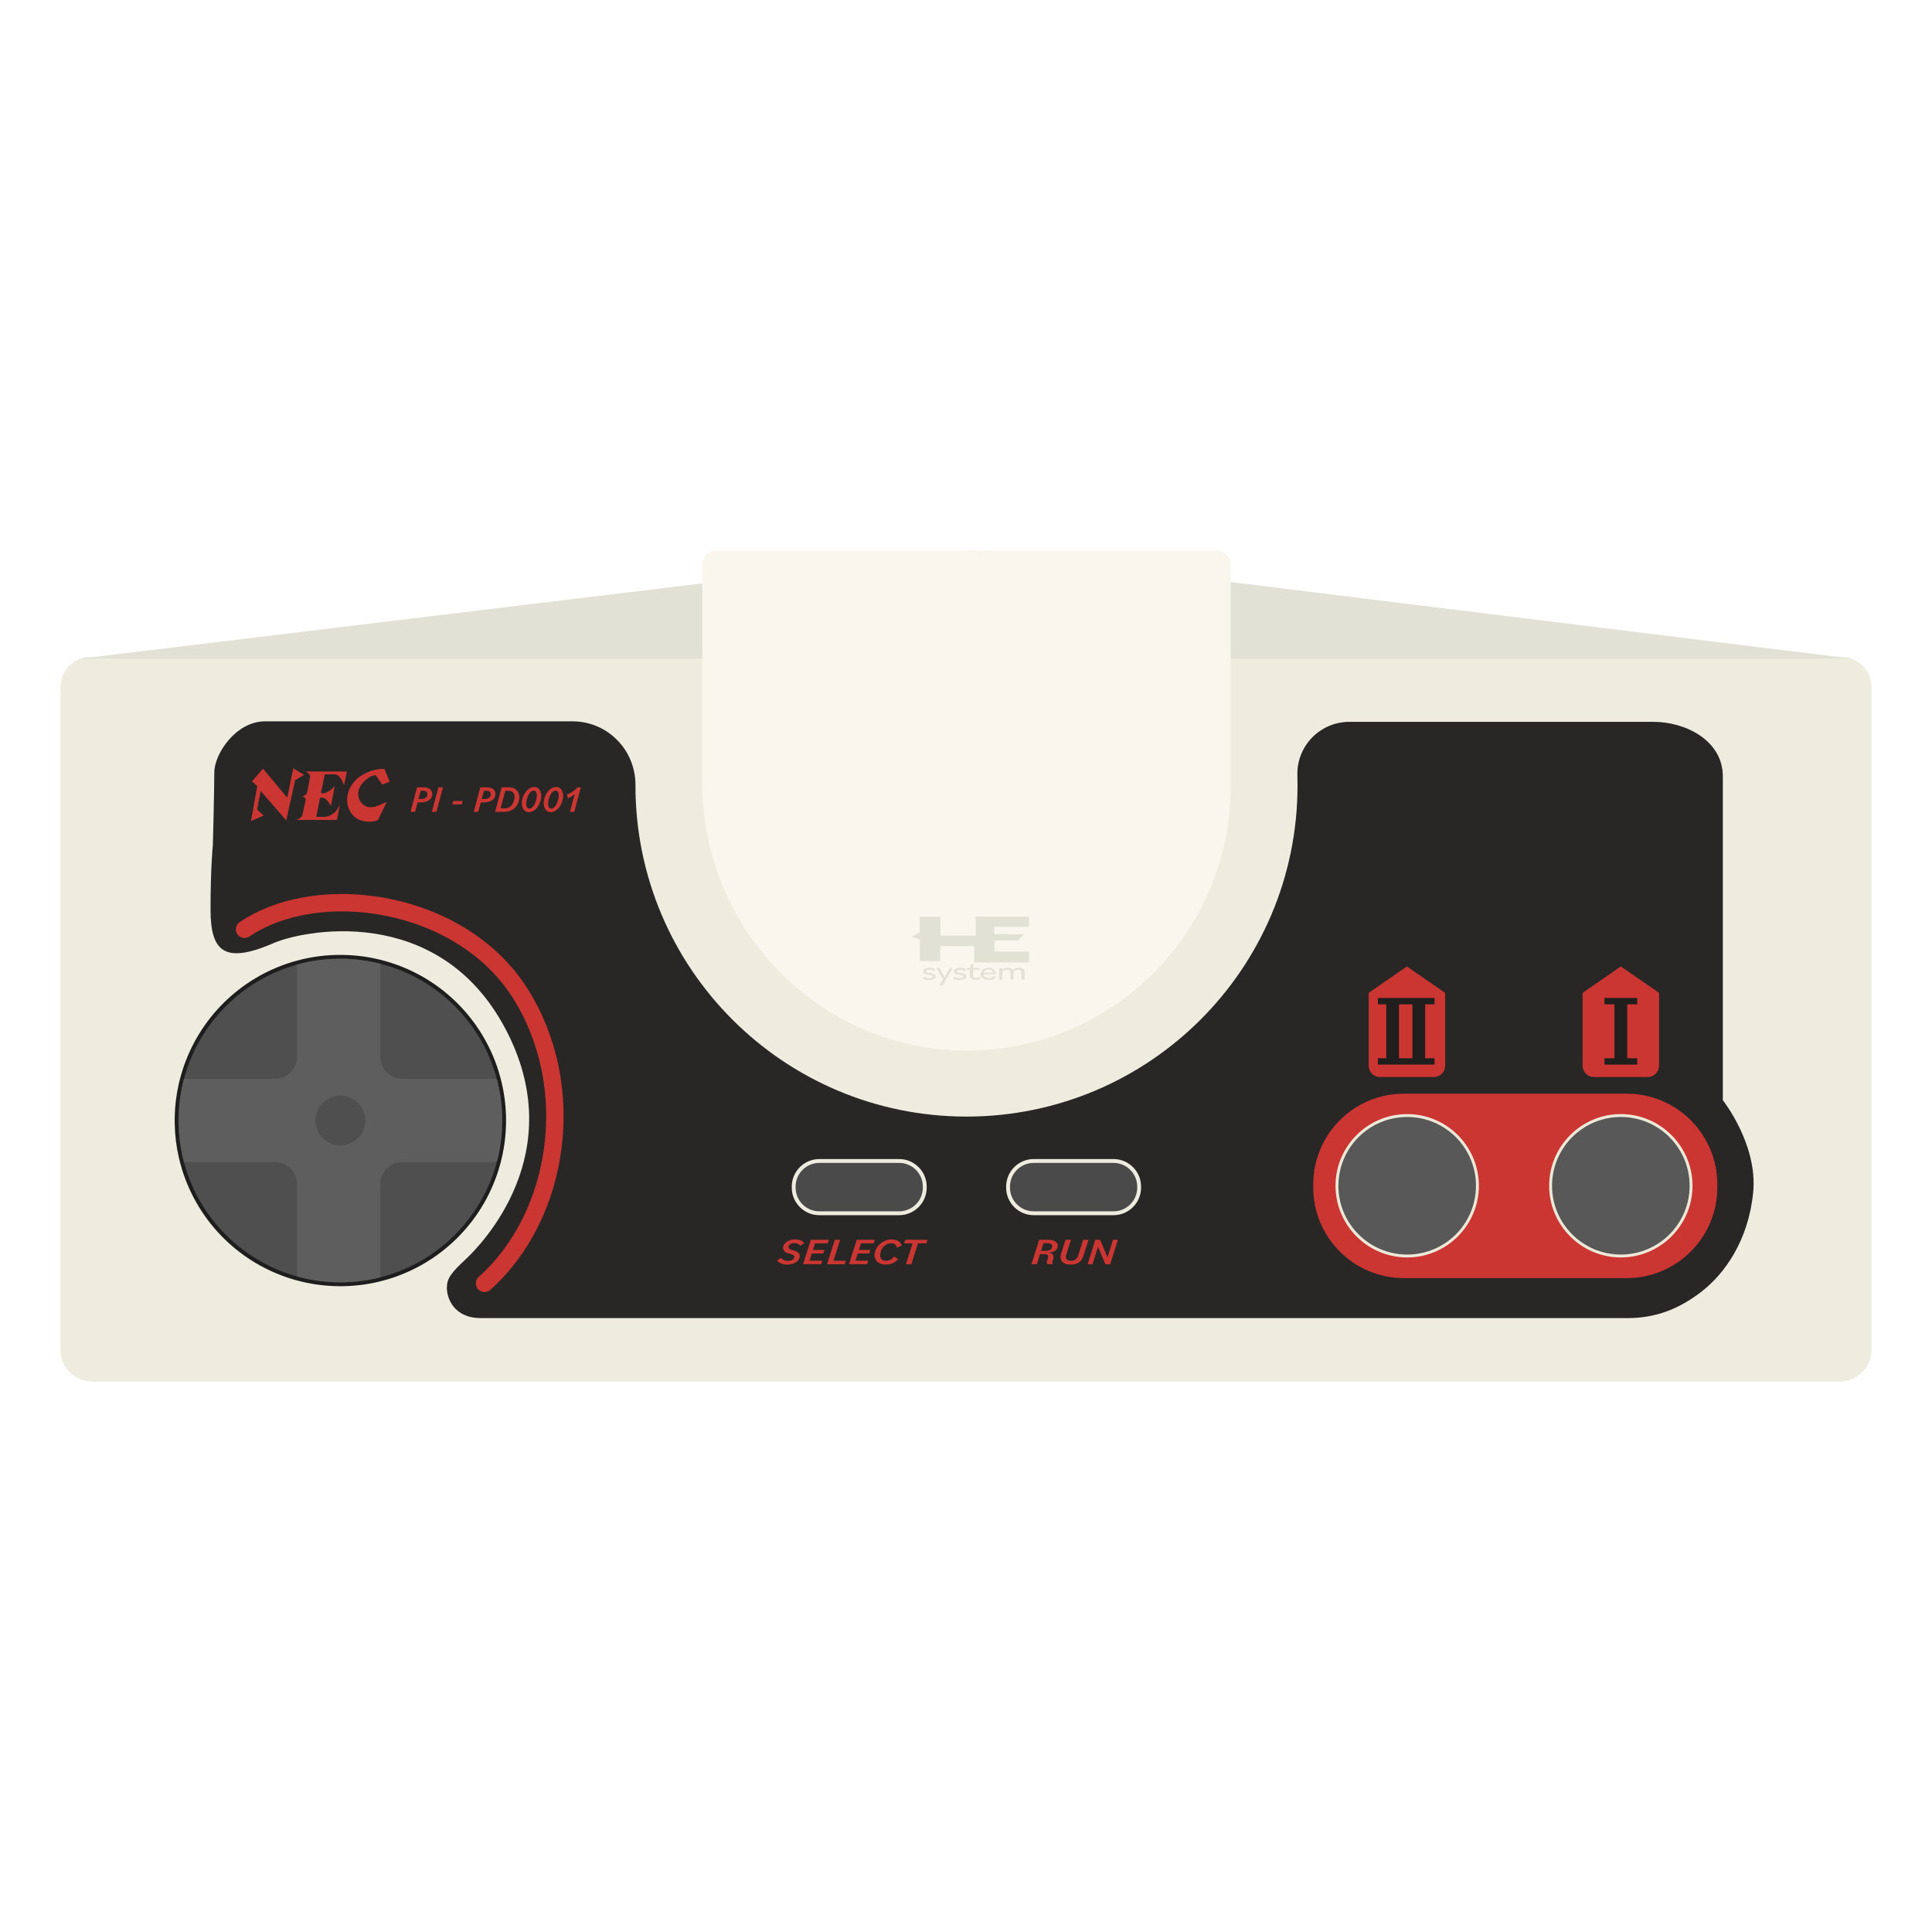
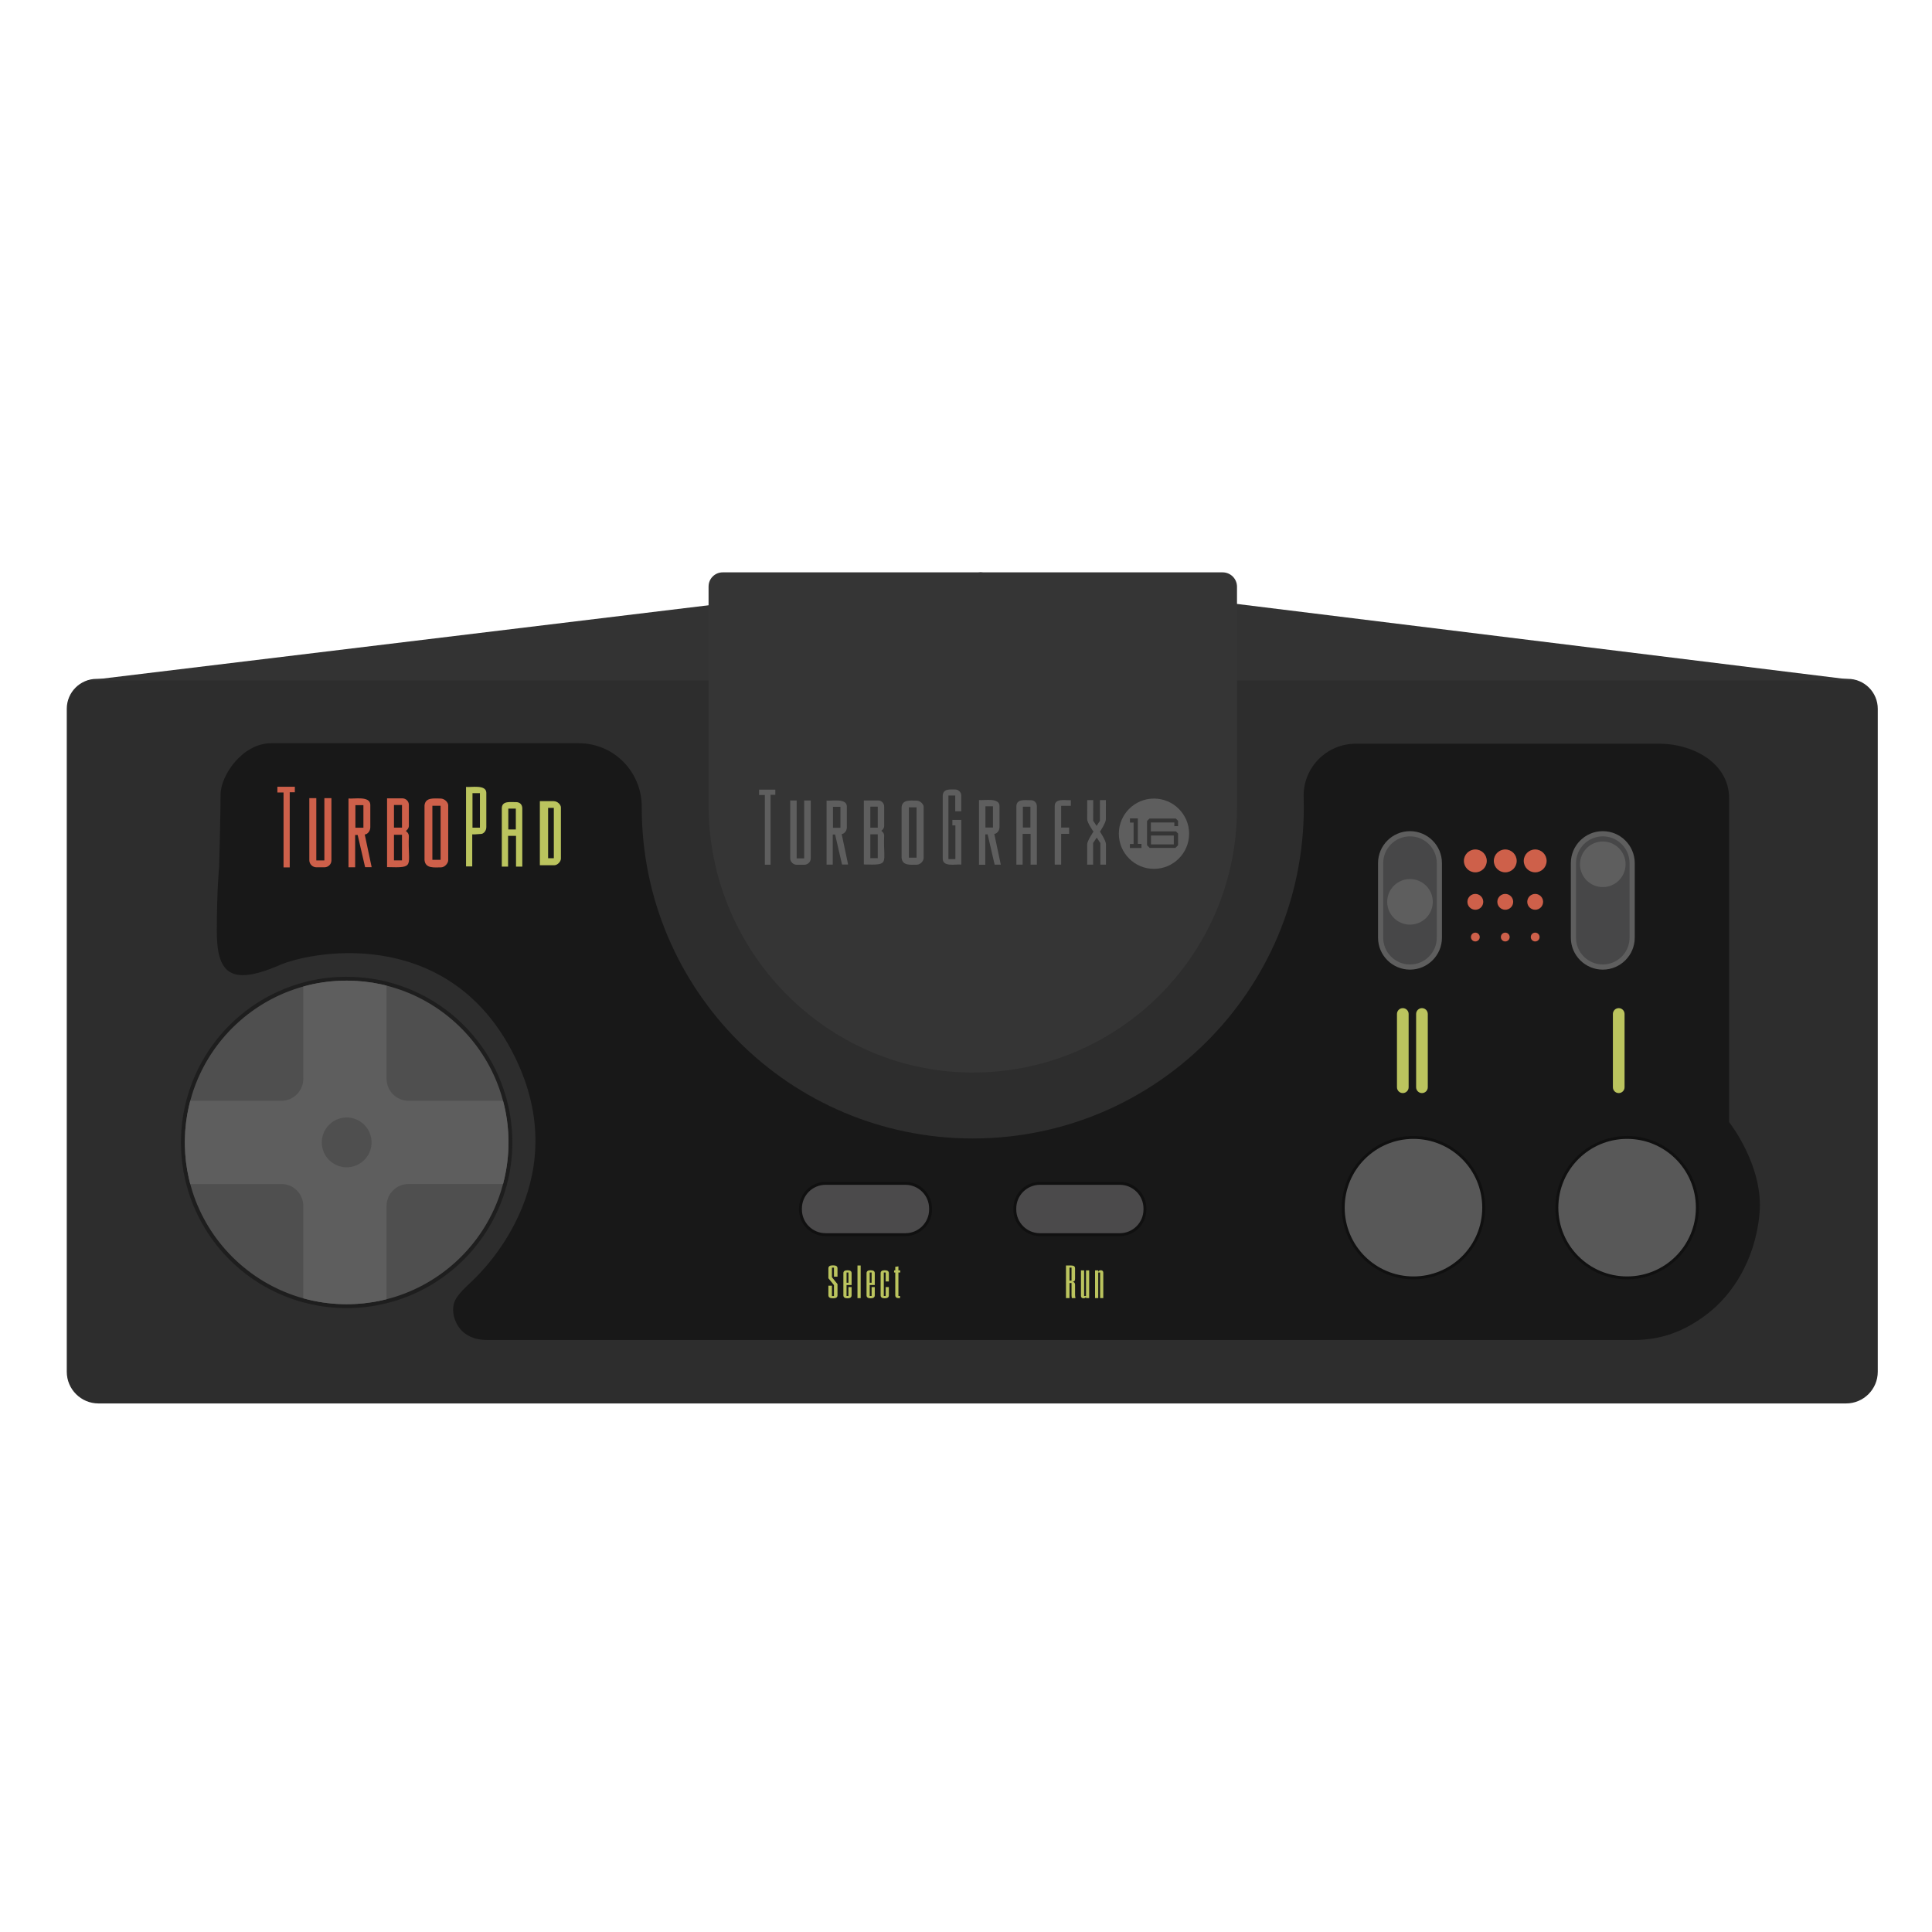
<svg xmlns="http://www.w3.org/2000/svg" id="Layer_1" data-name="Layer 1" viewBox="0 0 1000 1000">
  <defs>
    <style>
      .cls-1 {
-         fill: #f8f6ed;
+         fill: #181818;
      }

-       .cls-2, .cls-3 {
-         fill: none;
+       .cls-2 {
+         fill: #333;
+       }
+ 
+       .cls-3 {
+         fill: #474748;
      }

      .cls-4, .cls-5 {
-         fill: #cb3532;
-       }
- 
-       .cls-6 {
-         fill: #282726;
-       }
- 
-       .cls-7 {
        fill: #5e5e5e;
      }

-       .cls-3 {
-         stroke: #cb3532;
-         stroke-linecap: round;
-         stroke-miterlimit: 10;
-         stroke-width: 9px;
+       .cls-4, .cls-6, .cls-7 {
+         fill-rule: evenodd;
      }

      .cls-8 {
-         fill: #bbc45e;
+         fill: #101010;
      }

-       .cls-5 {
-         fill-rule: evenodd;
-       }
- 
-       .cls-9 {
-         fill: #e2e1d5;
+       .cls-9, .cls-7 {
+         fill: #bbc45e;
      }

      .cls-10 {
        fill: #1e1e1e;
      }

      .cls-11 {
+         fill: #353535;
+       }
+ 
+       .cls-12, .cls-6 {
+         fill: #ce604a;
+       }
+ 
+       .cls-13 {
        fill: #585858;
      }

-       .cls-12 {
+       .cls-14 {
        fill: #4f4f4f;
      }

-       .cls-13 {
+       .cls-15 {
        fill: #4b4a4b;
      }

-       .cls-14 {
-         fill: #201f1d;
-       }
- 
-       .cls-15 {
-         fill: #edecdf;
-       }
- 
      .cls-16 {
-         fill: #ece9d9;
+         fill: #2d2d2d;
      }
    </style>
  </defs>
-   <rect class="cls-2" x="335.97" y="155.27" width="31.44" height="0" />
+   <path class="cls-16" d="M50.06,351.38h906.38c8.55,0,15.49,6.94,15.49,15.49v343.14c0,9.05-7.35,16.41-16.41,16.41H50.97c-9.05,0-16.41-7.35-16.41-16.41v-343.14c0-8.55,6.94-15.49,15.49-15.49Z" />
+   <path class="cls-1" d="M910.7,628.41c-2.39,24.83-14.7,42.15-26.77,51.49-12.08,9.34-24.16,13.67-38.28,13.67H252.1c-14.09,0-17.56-10.56-17.56-15.57s2.22-7.86,9.68-14.81c7.47-6.95,55.14-54.85,20.36-119.87-34.79-65.01-105.42-50.64-120.91-43.32-24.38,10.23-31.45,3.7-31.45-17.95s1.2-33.34,1.2-33.34c0,0,.76-28.01.76-37.58s11.16-26.43,26.2-26.43h157.44c.31,0,.92,0,1.79,0,18.11,0,32.59,14.78,32.55,32.89,0,.11,0,.23,0,.34,0,94.63,76.72,171.34,171.35,171.34s171.34-76.71,171.34-171.34c0-1.76-.03-3.52-.08-5.26-.46-15.18,11.74-27.72,26.93-27.72.03,0,.06,0,.08,0h157.31c16.52,0,35.89,9.57,35.89,28.25v167.59s18.11,22.78,15.72,47.62Z" />
  <g>
-     <path class="cls-15" d="M46.81,340.05h906.38c8.55,0,15.49,6.94,15.49,15.49v343.14c0,9.05-7.35,16.41-16.41,16.41H47.72c-9.05,0-16.41-7.35-16.41-16.41v-343.14c0-8.55,6.94-15.49,15.49-15.49Z" />
-     <path class="cls-6" d="M907.45,617.08c-2.39,24.83-14.7,42.15-26.77,51.49-12.08,9.34-24.16,13.67-38.28,13.67H248.85c-14.09,0-17.56-10.56-17.56-15.57s2.22-7.86,9.68-14.81c7.47-6.95,55.14-54.85,20.36-119.87-34.79-65.01-105.42-50.64-120.91-43.32-24.38,10.23-31.45,3.7-31.45-17.95s1.2-33.34,1.2-33.34c0,0,.76-28.01.76-37.58s11.16-26.43,26.2-26.43h157.44c.31,0,.92,0,1.79,0,18.11,0,32.59,14.78,32.55,32.89,0,.11,0,.23,0,.34,0,94.63,76.72,171.34,171.35,171.34s171.34-76.71,171.34-171.34c0-1.76-.03-3.52-.08-5.26-.46-15.18,11.74-27.72,26.93-27.72.03,0,.06,0,.08,0h157.31c16.52,0,35.89,9.57,35.89,28.25v167.59s18.11,22.78,15.72,47.62Z" />
-     <rect class="cls-8" x="831.58" y="510.48" width="6.04" height="43.97" rx="3.02" ry="3.02" />
-     <rect class="cls-8" x="729.73" y="510.48" width="6.04" height="43.97" rx="3.02" ry="3.02" />
-     <rect class="cls-8" x="719.82" y="510.48" width="6.04" height="43.97" rx="3.02" ry="3.02" />
-     <g>
-       <rect class="cls-13" x="521.77" y="600.92" width="67.85" height="27.06" rx="13.28" ry="13.28" />
-       <path class="cls-15" d="M576.34,601.92c6.78,0,12.28,5.5,12.28,12.28v.5c0,6.78-5.5,12.28-12.28,12.28h-41.29c-6.78,0-12.28-5.5-12.28-12.28v-.5c0-6.78,5.5-12.28,12.28-12.28h41.29M576.34,599.92h-41.29c-7.87,0-14.28,6.41-14.28,14.28v.5c0,7.87,6.41,14.28,14.28,14.28h41.29c7.87,0,14.28-6.41,14.28-14.28v-.5c0-7.87-6.41-14.28-14.28-14.28h0Z" />
-     </g>
-     <rect class="cls-4" x="679.73" y="566.08" width="209.16" height="95.47" rx="46.96" ry="46.96" />
-     <polygon class="cls-9" points="41.82 340.88 504.34 284.91 958.19 340.88 41.82 340.88" />
-     <g>
-       <rect class="cls-13" x="410.81" y="600.92" width="67.85" height="27.06" rx="13.28" ry="13.28" />
-       <path class="cls-15" d="M465.38,601.92c6.78,0,12.28,5.5,12.28,12.28v.5c0,6.78-5.5,12.28-12.28,12.28h-41.29c-6.78,0-12.28-5.5-12.28-12.28v-.5c0-6.78,5.5-12.28,12.28-12.28h41.29M465.38,599.92h-41.29c-7.87,0-14.28,6.41-14.28,14.28v.5c0,7.87,6.41,14.28,14.28,14.28h41.29c7.87,0,14.28-6.41,14.28-14.28v-.5c0-7.87-6.41-14.28-14.28-14.28h0Z" />
-     </g>
-     <g>
-       <path class="cls-11" d="M728.36,650.1c-20.04,0-36.35-16.31-36.35-36.35s16.31-36.35,36.35-36.35,36.35,16.31,36.35,36.35-16.31,36.35-36.35,36.35Z" />
-       <path class="cls-16" d="M728.36,578.15c19.66,0,35.6,15.94,35.6,35.6s-15.94,35.6-35.6,35.6-35.6-15.94-35.6-35.6,15.94-35.6,35.6-35.6M728.36,576.65c-20.46,0-37.1,16.64-37.1,37.1s16.64,37.1,37.1,37.1,37.1-16.64,37.1-37.1-16.64-37.1-37.1-37.1h0Z" />
-     </g>
-     <g>
-       <path class="cls-11" d="M838.94,650.1c-20.04,0-36.35-16.31-36.35-36.35s16.31-36.35,36.35-36.35,36.35,16.31,36.35,36.35-16.31,36.35-36.35,36.35Z" />
-       <path class="cls-16" d="M838.94,578.15c19.66,0,35.6,15.94,35.6,35.6s-15.94,35.6-35.6,35.6-35.6-15.94-35.6-35.6,15.94-35.6,35.6-35.6M838.94,576.65c-20.46,0-37.1,16.64-37.1,37.1s16.64,37.1,37.1,37.1,37.1-16.64,37.1-37.1-16.64-37.1-37.1-37.1h0Z" />
-     </g>
-     <path class="cls-1" d="M363.5,292.21v113.17c0,78.12,64.67,141.65,142.72,138.3,72.76-3.12,130.8-63.1,130.8-136.63v-114.7c0-4.11-3.33-7.44-7.44-7.44h-258.77c-4.03,0-7.3,3.27-7.3,7.3Z" />
-     <g>
-       <path class="cls-12" d="M176.17,664.73c-6.59,0-13.18-.77-19.6-2.29-1.1-.26-2.12-.52-3.11-.8-.65-.17-1.32-.36-1.97-.57-26.78-8.13-47.78-28.93-56.18-55.63-.38-1.21-.74-2.44-1.06-3.68-.26-.98-.51-1.97-.73-2.98-1.28-5.61-1.98-11.39-2.08-17.15-.01-.54-.02-1.1-.02-1.66s0-1.1.02-1.66c.1-5.79.8-11.57,2.1-17.18.22-1,.46-1.98.73-2.97.35-1.31.69-2.5,1.05-3.63,8.4-26.7,29.4-47.5,56.18-55.64.65-.2,1.31-.4,1.99-.57,1-.29,2.03-.55,3.07-.8,6.37-1.51,12.96-2.27,19.61-2.27,6.12,0,12.19.65,18.06,1.92.96.21,1.92.44,2.86.68,1.6.4,3.23.87,4.98,1.44,26.18,8.38,46.73,29.03,54.97,55.25.39,1.26.74,2.48,1.05,3.63.26.98.51,1.97.74,2.97,1.4,6.14,2.12,12.47,2.12,18.83s-.71,12.69-2.12,18.82c-.22,1-.46,1.98-.72,2.96-.29,1.13-.64,2.33-1.08,3.69-8.24,26.21-28.78,46.86-54.97,55.26-1.67.54-3.35,1.01-4.99,1.42-.93.24-1.88.46-2.84.68-5.9,1.28-11.98,1.93-18.07,1.93Z" />
-       <path class="cls-10" d="M176.17,496.25c6.12,0,12.1.65,17.85,1.9.95.21,1.89.43,2.82.67,1.66.42,3.3.9,4.92,1.42,25.82,8.26,46.19,28.72,54.32,54.6.37,1.19.72,2.39,1.04,3.59.26.97.5,1.95.73,2.94,1.37,5.99,2.09,12.21,2.09,18.6s-.72,12.61-2.09,18.6c-.22.99-.46,1.96-.71,2.93-.32,1.23-.68,2.44-1.06,3.64-8.13,25.87-28.5,46.33-54.32,54.61-1.62.52-3.26.99-4.92,1.4-.93.24-1.87.46-2.82.67-5.75,1.25-11.72,1.91-17.85,1.91-6.67,0-13.15-.79-19.37-2.26-1.03-.24-2.05-.5-3.06-.79-.66-.17-1.31-.36-1.95-.56-26.38-8.01-47.26-28.71-55.52-54.98-.38-1.2-.73-2.41-1.05-3.63-.26-.97-.5-1.95-.72-2.94-1.25-5.47-1.96-11.14-2.06-16.95-.01-.54-.02-1.09-.02-1.64s.01-1.09.02-1.64c.1-5.82.81-11.5,2.07-16.98.22-.99.46-1.96.72-2.93.32-1.21.66-2.4,1.04-3.59,8.27-26.29,29.15-46.97,55.52-54.99.64-.2,1.29-.39,1.95-.56,1.01-.29,2.03-.55,3.06-.8,6.22-1.47,12.7-2.24,19.37-2.24M176.17,494.25c-6.72,0-13.39.77-19.83,2.29-1.24.3-2.23.56-3.13.82-.63.16-1.29.35-2.02.58-27.08,8.24-48.33,29.28-56.83,56.3-.36,1.14-.71,2.34-1.07,3.68-.28,1.03-.52,2.02-.74,3.01-1.3,5.67-2.02,11.52-2.12,17.38-.01.56-.02,1.12-.02,1.67s.01,1.12.02,1.68c.1,5.83.81,11.67,2.11,17.36.22,1,.47,2.02.74,3.01.32,1.24.69,2.49,1.08,3.72,8.49,27.02,29.75,48.06,56.85,56.29.71.22,1.38.41,2.01.58.98.28,2.01.55,3.13.81,6.49,1.53,13.16,2.31,19.82,2.31,6.16,0,12.31-.66,18.27-1.96,1.08-.24,2.02-.46,2.89-.69,1.63-.4,3.33-.89,5.03-1.43,26.49-8.5,47.28-29.4,55.62-55.91.44-1.38.79-2.6,1.09-3.74.3-1.16.53-2.11.73-3,1.42-6.2,2.14-12.61,2.14-19.03s-.72-12.84-2.14-19.05c-.26-1.12-.5-2.1-.75-3.01-.31-1.17-.67-2.4-1.06-3.67-8.34-26.54-29.13-47.44-55.62-55.91-1.77-.57-3.42-1.04-5.04-1.45-.86-.22-1.81-.45-2.88-.68-5.95-1.29-12.09-1.95-18.28-1.95h0Z" />
-     </g>
-     <path class="cls-7" d="M259.94,579.97c0,6.39-.72,12.61-2.09,18.6-.22.99-.46,1.96-.71,2.93h-48.92c-6.29,0-11.38,5.09-11.38,11.38v48.27c-.93.24-1.87.46-2.82.67-5.75,1.25-11.72,1.91-17.85,1.91-6.67,0-13.15-.79-19.37-2.26-1.03-.24-2.05-.5-3.06-.79v-47.79c0-6.29-5.09-11.38-11.38-11.38h-47.14c-.26-.97-.5-1.95-.72-2.94-1.25-5.47-1.96-11.14-2.06-16.95-.01-.54-.02-1.09-.02-1.64s.01-1.09.02-1.64c.1-5.82.81-11.5,2.07-16.98.22-.99.46-1.96.72-2.93h47.13c6.29,0,11.38-5.11,11.38-11.39v-47.75c1.01-.29,2.03-.55,3.06-.8,6.22-1.47,12.7-2.24,19.37-2.24,6.12,0,12.1.65,17.85,1.9.95.21,1.89.43,2.82.67v48.22c0,6.28,5.09,11.39,11.38,11.39h48.9c.26.97.5,1.95.73,2.94,1.37,5.99,2.09,12.21,2.09,18.6Z" />
-     <path class="cls-12" d="M189.07,579.97c0,1.35-.21,2.65-.59,3.87-1.25,3.98-4.39,7.13-8.35,8.4-1.24.4-2.56.62-3.94.62s-2.56-.19-3.75-.56c-4.06-1.23-7.27-4.41-8.54-8.46-.39-1.22-.59-2.52-.59-3.87s.21-2.65.59-3.87c1.27-4.04,4.49-7.23,8.54-8.46,1.19-.36,2.45-.56,3.75-.56,1.37,0,2.7.21,3.94.62,3.97,1.27,7.1,4.41,8.35,8.4.39,1.22.59,2.52.59,3.87h0Z" />
-     <g>
-       <path class="cls-4" d="M402.24,652.45l2.04-1.42c.68.94,2.04,1.61,3.69,1.61,1.86,0,3.15-.94,3.15-2.05,0-.73-.52-1.15-1.59-1.44l-1.47-.4c-1.88-.52-2.74-1.52-2.74-2.92,0-2.42,2.81-4.32,6.19-4.32,2.11,0,3.97.71,4.76,1.86l-1.99,1.46c-.61-.9-1.77-1.4-3.13-1.4-1.77,0-3.01.94-3.01,2.02,0,.75.52,1.21,1.59,1.5l1.47.4c1.86.5,2.74,1.48,2.74,2.86,0,2.48-2.95,4.36-6.3,4.36-2.38,0-4.55-.9-5.39-2.11Z" />
-       <path class="cls-4" d="M419.69,641.7h9.36l-.59,1.84h-6.57l-1.09,3.42h5.91l-.57,1.84h-5.94l-1.18,3.72h6.59l-.59,1.84h-9.36l4.01-12.67Z" />
-       <path class="cls-4" d="M432.08,641.7h2.79l-3.44,10.83h6.37l-.59,1.84h-9.13l4.01-12.67Z" />
-       <path class="cls-4" d="M443.46,641.7h9.36l-.59,1.84h-6.57l-1.09,3.42h5.91l-.57,1.84h-5.94l-1.18,3.72h6.59l-.59,1.84h-9.36l4.01-12.67Z" />
-       <path class="cls-4" d="M452.66,649.65c0-4.15,4.15-8.14,8.93-8.14,2.72,0,4.44,1.19,5.21,3.17l-2.47,1.11c-.59-1.54-1.47-2.28-3.1-2.28-3.26,0-5.64,3.21-5.64,6.18,0,1.86,1.09,2.88,3.1,2.88,1.56,0,3.13-.73,4.08-2.21l2.06,1.3c-1.34,1.88-3.85,2.9-6.3,2.9-3.9,0-5.87-2.21-5.87-4.91Z" />
-       <path class="cls-4" d="M472.35,643.54h-4.37l.59-1.84h11.53l-.59,1.84h-4.37l-3.42,10.83h-2.79l3.42-10.83Z" />
-     </g>
-     <g>
-       <path class="cls-4" d="M537.89,641.7h4.33c3.58,0,5.3,1.27,5.3,3.11,0,2.04-1.81,3.34-4.8,3.57l-.02.04c1.75.15,2.63.88,2.63,2.13,0,.27-.05.61-.16.98l-.27.84c-.11.36-.2.79-.2,1.09,0,.35.09.61.27.9h-2.9c-.14-.21-.23-.5-.23-.88,0-.35.07-.67.2-1.11l.29-.9c.14-.4.2-.73.2-1.02,0-.9-.61-1.3-2.06-1.3h-2.15l-1.65,5.22h-2.79l4.01-12.67ZM540.11,643.47l-1.27,3.99h1.79c2.58,0,3.96-.77,3.96-2.36,0-1.06-.79-1.63-2.65-1.63h-1.83Z" />
-       <path class="cls-4" d="M548.92,650.67c0-.42.07-1.02.25-1.55l2.36-7.41h2.79l-2.42,7.66c-.14.46-.2.83-.2,1.13,0,1.34.95,2.07,2.63,2.07s3.1-.75,3.74-2.76l2.56-8.1h2.79l-2.56,8.08c-1.04,3.3-3.08,4.78-6.75,4.78-3.06,0-5.17-1.33-5.17-3.9Z" />
-       <path class="cls-4" d="M566.94,641.7h2.49l3.81,9.06,2.86-9.06h2.54l-4.01,12.67h-2.49l-3.81-9.06-2.85,9.06h-2.54l4.01-12.67Z" />
-     </g>
-     <path class="cls-5" d="M148.69,412.91l-12.56-15.05-5.7,6.53,2.73,2.5-3.27,18.11,6.56-2.88-3.39-3.14,1.88-9.58,13.23,15.25,4.57-20.8,4.63-2.8-5.59-3.4-3.09,15.25h0ZM159.75,400.38c.4.45.89,1.02.78,1.63l-1.54,8.13c-.12.64-.68,1.1-1.13,1.42-.44.32-.99.4-1.53.49.47.18.94.37,1.25.71s.75.83.64,1.34l-1.77,7.92c-.16.73-.91,1.19-1.44,1.59-.53.4-1.13.6-1.74.8h21.14l1.48-7.93c-.81,1.65-1.63,3.29-3.01,4.35-1.38,1.05-3.29,1.98-5.3,1.98h-3.87l1.93-9.81c.7-.24,1.49-.22,2.21.13s1.36,1.02,1.93,1.75c.57.73,1.08,1.52,1.48,2.35l2.02-10.31c-.7.76-1.46,1.45-2.29,2.06-.83.62-1.72,1.17-2.55,1.44-.83.27-1.61.27-2.33.06l2-9.66,3.12-.03c1.41-.01,2.82-.18,3.96.75,1.14.93,2.01,2.89,2.88,4.85l1.54-7.07h-21.49c.61.31,1.21.61,1.61,1.06h0ZM185.07,402.86c-1.58,1.35-3,3.14-3.96,5.09s-1.43,4.07-1.45,6.01c-.02,1.94.4,3.71,1.2,5.33.79,1.62,1.95,3.09,3.37,4.09,1.42,1,3.12,1.52,4.68,1.76s2.97.2,4.1.04c1.12-.16,1.95-.43,2.7-.85l4.46-9.27c-1.15.54-2.33,1.04-3.55,1.54-1.22.5-2.48,1.01-3.82,1.18-1.34.16-2.76-.03-4.01-.77-1.26-.75-2.35-2.05-2.92-3.52-.57-1.46-.61-3.08-.21-4.55.4-1.46,1.24-2.77,2.26-3.91,1.02-1.14,2.22-2.12,3.34-2.77s2.15-.96,3.2-1.03l3.37,4.85,3.87-1.45-2.71-6.65c-.77-.03-1.54,0-2.45.1s-1.96.27-3.06.55c-1.09.28-2.22.67-3.66,1.32-1.43.65-3.17,1.56-4.75,2.91h0Z" />
-     <path class="cls-3" d="M126.58,481.01c38.51-25.97,111.8-15.34,142.51,32.88,30.6,48.04,21.08,115.16-18.31,150.4" />
-     <path class="cls-4" d="M728.22,500.22l-19.79,13.69v37.71c0,3.23,2.62,5.85,5.85,5.85h27.88c3.23,0,5.85-2.62,5.85-5.85v-37.71l-19.79-13.69Z" />
-     <path class="cls-4" d="M838.94,500.22l-19.79,13.69v37.71c0,3.23,2.62,5.85,5.85,5.85h27.88c3.23,0,5.85-2.62,5.85-5.85v-37.71l-19.79-13.69Z" />
-     <path class="cls-14" d="M742.5,519.83v-3.29h-29.3v3.29h4.33v27.91h-4.33v3.29h29.3v-3.29h-4.85v-27.91h4.85ZM731.06,547.75h-6.94v-27.91h6.94v27.91Z" />
-     <polygon class="cls-14" points="847.44 519.83 847.44 516.54 830.45 516.54 830.45 519.83 835.65 519.83 835.65 547.75 830.45 547.75 830.45 551.04 847.44 551.04 847.44 547.75 842.24 547.75 842.24 519.83 847.44 519.83" />
-     <g>
-       <path class="cls-4" d="M215.87,407.53h3.46c2.63,0,4.4,1.29,4.4,3.36,0,2.84-2.44,4.45-6.18,4.45h-1.4l-1.31,4.86h-2.36l3.4-12.67ZM217.75,409.3l-1.15,4.28h1.23c2.28,0,3.42-.94,3.42-2.51,0-1.13-.67-1.77-2.32-1.77h-1.17Z" />
-       <path class="cls-4" d="M226.93,407.53h2.36l-3.4,12.67h-2.36l3.4-12.67Z" />
-       <path class="cls-4" d="M234.61,414.61h4.86l-.46,1.75h-4.86l.46-1.75Z" />
-       <path class="cls-4" d="M248.59,407.53h3.46c2.63,0,4.4,1.29,4.4,3.36,0,2.84-2.44,4.45-6.18,4.45h-1.4l-1.31,4.86h-2.36l3.4-12.67ZM250.47,409.3l-1.15,4.28h1.23c2.28,0,3.42-.94,3.42-2.51,0-1.13-.67-1.77-2.32-1.77h-1.17Z" />
-       <path class="cls-4" d="M259.65,407.53h4.07c3.19,0,5.09,2.34,5.09,5.11,0,4.26-3.34,7.56-7.64,7.56h-4.91l3.4-12.67ZM261.53,409.33l-2.44,9.06h2.28c2.99,0,4.95-2.78,4.95-5.93,0-1.92-1.09-3.13-2.96-3.13h-1.84Z" />
-       <path class="cls-4" d="M270.09,415.78c0-3.99,2.9-8.45,6.43-8.45,2.3,0,3.63,2.02,3.63,4.61,0,3.99-2.9,8.45-6.43,8.45-2.3,0-3.63-2.02-3.63-4.61ZM277.86,411.73c0-1.55-.52-2.53-1.61-2.53-2.15,0-3.88,3.94-3.88,6.8,0,1.55.54,2.53,1.61,2.53,2.15,0,3.88-3.94,3.88-6.8Z" />
-       <path class="cls-4" d="M281.42,415.78c0-3.99,2.9-8.45,6.43-8.45,2.3,0,3.63,2.02,3.63,4.61,0,3.99-2.9,8.45-6.43,8.45-2.3,0-3.63-2.02-3.63-4.61ZM289.19,411.73c0-1.55-.52-2.53-1.61-2.53-2.15,0-3.88,3.94-3.88,6.8,0,1.55.54,2.53,1.61,2.53,2.15,0,3.88-3.94,3.88-6.8Z" />
-       <path class="cls-4" d="M297.49,411c-.92.9-2.28,1.73-3.63,2.17l-.35-1.92c1.88-.67,3.88-2.03,5.45-3.72h1.69l-3.4,12.67h-2.23l2.46-9.19Z" />
-     </g>
-     <polygon class="cls-9" points="472 484.88 475.97 482.55 475.97 474.48 486.78 474.48 486.78 484.33 504.98 484.33 504.98 474.48 532.61 474.48 532.61 479.68 514.69 479.68 514.69 483.51 530.15 483.51 526.87 486.8 514.69 486.8 514.69 492.54 532.61 492.54 532.61 498.15 504.29 498.15 504.29 489.67 486.64 489.67 486.64 497.47 476.11 497.47 476.11 486.32 472 484.88" />
-     <g>
-       <path class="cls-9" d="M477.47,506.3l.9-.73c.46.39,1.15.76,2.48.76,1.19,0,1.96-.3,1.96-.87,0-.41-.38-.7-1.5-.84l-1.36-.17c-1.46-.18-2.13-.86-2.13-1.6,0-1.12,1.54-1.93,3.38-1.93,1.31,0,2.42.39,2.96,1l-.9.73c-.44-.49-1.25-.81-2.25-.81s-1.67.31-1.67.9c0,.48.42.73,1.52.87l1.21.15c1.54.2,2.27.82,2.27,1.57,0,1.15-1.61,1.91-3.65,1.91-1.42,0-2.69-.37-3.21-.94Z" />
-       <path class="cls-9" d="M488.11,507l-3.4-5.94h1.61l2.61,4.76,2.67-4.76h1.44l-5.12,8.99h-1.57l1.77-3.05Z" />
-       <path class="cls-9" d="M493.33,506.3l.9-.73c.46.39,1.15.76,2.48.76,1.19,0,1.96-.3,1.96-.87,0-.41-.38-.7-1.5-.84l-1.36-.17c-1.46-.18-2.13-.86-2.13-1.6,0-1.12,1.54-1.93,3.38-1.93,1.31,0,2.42.39,2.96,1l-.9.73c-.44-.49-1.25-.81-2.25-.81s-1.67.31-1.67.9c0,.48.42.73,1.52.87l1.21.15c1.54.2,2.27.82,2.27,1.57,0,1.15-1.61,1.91-3.65,1.91-1.42,0-2.69-.37-3.21-.94Z" />
-       <path class="cls-9" d="M502.07,504.81v-2.85h-1.61v-.79h.21c1.38,0,1.69-.49,1.69-1.27v-.76h.23c.58,0,.83-.01,1.06-.08v2h3.24v.9h-3.24v3.01c0,.94.63,1.32,1.4,1.32.67,0,1.15-.24,1.48-.59l1.08.53c-.46.65-1.42,1.01-2.55,1.01-1.82,0-2.98-.96-2.98-2.43Z" />
-       <path class="cls-9" d="M507.54,504.11c0-1.71,1.88-3.19,4.11-3.19s3.94,1.39,3.94,3.37h-6.47c.04,1.11,1.09,2.01,2.86,2.01,1.19,0,1.94-.41,2.34-1.08l1.17.46c-.61.94-1.82,1.56-3.51,1.56-2.59,0-4.43-1.43-4.43-3.13ZM509.13,503.52h4.91c-.15-.93-1.08-1.73-2.46-1.73s-2.3.8-2.46,1.73Z" />
-       <path class="cls-9" d="M517.22,501.06h.52c.58,0,.83-.01,1.06-.08v1.31c.46-.84,1.5-1.36,2.98-1.36,1.4,0,2.32.53,2.65,1.45.46-.9,1.55-1.45,3.11-1.45,1.77,0,2.78.84,2.78,2.21v3.98h-1.57v-3.81c0-.97-.54-1.36-1.67-1.36-1.54,0-2.51.7-2.51,1.95v3.22h-1.57v-3.81c0-.97-.54-1.36-1.67-1.36-1.54,0-2.51.7-2.51,1.95v3.22h-1.57v-6.04Z" />
-     </g>
+     <circle class="cls-12" cx="763.63" cy="445.6" r="5.92" />
+     <circle class="cls-12" cx="763.63" cy="466.79" r="4.1" />
+     <circle class="cls-12" cx="763.63" cy="485.01" r="2.28" />
+     <circle class="cls-12" cx="779.12" cy="485.01" r="2.28" />
+     <circle class="cls-12" cx="794.61" cy="485.01" r="2.28" />
+     <circle class="cls-12" cx="779.12" cy="466.79" r="4.1" />
+     <circle class="cls-12" cx="794.61" cy="466.79" r="4.1" />
+     <circle class="cls-12" cx="779.12" cy="445.6" r="5.92" />
+     <circle class="cls-12" cx="794.61" cy="445.6" r="5.92" />
+   </g>
+   <rect class="cls-9" x="834.83" y="521.81" width="6.04" height="43.97" rx="3.02" ry="3.02" />
+   <rect class="cls-9" x="732.98" y="521.81" width="6.04" height="43.97" rx="3.02" ry="3.02" />
+   <rect class="cls-9" x="723.07" y="521.81" width="6.04" height="43.97" rx="3.02" ry="3.02" />
+   <g>
+     <rect class="cls-15" x="525.27" y="612.5" width="67.35" height="26.56" rx="13.03" ry="13.03" />
+     <path class="cls-8" d="M579.59,613.25c6.78,0,12.28,5.5,12.28,12.28v.5c0,6.78-5.5,12.28-12.28,12.28h-41.29c-6.78,0-12.28-5.5-12.28-12.28v-.5c0-6.78,5.5-12.28,12.28-12.28h41.29M579.59,611.75h-41.29c-7.6,0-13.78,6.18-13.78,13.78v.5c0,7.6,6.18,13.78,13.78,13.78h41.29c7.6,0,13.78-6.18,13.78-13.78v-.5c0-7.6-6.18-13.78-13.78-13.78h0Z" />
+   </g>
+   <polygon class="cls-2" points="45.07 352.21 507.59 296.24 961.43 352.21 45.07 352.21" />
+   <g>
+     <rect class="cls-15" x="414.31" y="612.5" width="67.35" height="26.56" rx="13.03" ry="13.03" />
+     <path class="cls-8" d="M468.63,613.25c6.78,0,12.28,5.5,12.28,12.28v.5c0,6.78-5.5,12.28-12.28,12.28h-41.29c-6.78,0-12.28-5.5-12.28-12.28v-.5c0-6.78,5.5-12.28,12.28-12.28h41.29M468.63,611.75h-41.29c-7.6,0-13.78,6.18-13.78,13.78v.5c0,7.6,6.18,13.78,13.78,13.78h41.29c7.6,0,13.78-6.18,13.78-13.78v-.5c0-7.6-6.18-13.78-13.78-13.78h0Z" />
+   </g>
+   <g>
+     <path class="cls-13" d="M731.61,661.44c-20.04,0-36.35-16.31-36.35-36.35s16.31-36.35,36.35-36.35,36.35,16.31,36.35,36.35-16.31,36.35-36.35,36.35Z" />
+     <path class="cls-8" d="M731.61,589.48c19.66,0,35.6,15.94,35.6,35.6s-15.94,35.6-35.6,35.6-35.6-15.94-35.6-35.6,15.94-35.6,35.6-35.6M731.61,587.98c-20.46,0-37.1,16.64-37.1,37.1s16.64,37.1,37.1,37.1,37.1-16.64,37.1-37.1-16.64-37.1-37.1-37.1h0Z" />
+   </g>
+   <g>
+     <path class="cls-13" d="M842.19,661.44c-20.04,0-36.35-16.31-36.35-36.35s16.31-36.35,36.35-36.35,36.35,16.31,36.35,36.35-16.31,36.35-36.35,36.35Z" />
+     <path class="cls-8" d="M842.19,589.48c19.66,0,35.6,15.94,35.6,35.6s-15.94,35.6-35.6,35.6-35.6-15.94-35.6-35.6,15.94-35.6,35.6-35.6M842.19,587.98c-20.46,0-37.1,16.64-37.1,37.1s16.64,37.1,37.1,37.1,37.1-16.64,37.1-37.1-16.64-37.1-37.1-37.1h0Z" />
+   </g>
+   <path class="cls-11" d="M366.75,303.55v113.17c0,78.12,64.67,141.65,142.72,138.3,72.76-3.12,130.8-63.1,130.8-136.63v-114.7c0-4.11-3.33-7.44-7.44-7.44h-258.77c-4.03,0-7.3,3.27-7.3,7.3Z" />
+   <g>
+     <path class="cls-3" d="M729.81,500.54c-8.38,0-15.2-6.82-15.2-15.2v-38.59c0-8.38,6.82-15.2,15.2-15.2s15.2,6.82,15.2,15.2v38.59c0,8.38-6.82,15.2-15.2,15.2Z" />
+     <path class="cls-5" d="M729.81,432.9c7.65,0,13.86,6.2,13.86,13.86v38.59c0,7.65-6.2,13.86-13.86,13.86h0c-7.65,0-13.86-6.2-13.86-13.86v-38.59c0-7.65,6.2-13.86,13.86-13.86h0M729.81,430.21c-9.12,0-16.54,7.42-16.54,16.54v38.59c0,9.12,7.42,16.54,16.54,16.54s16.54-7.42,16.54-16.54v-38.59c0-9.12-7.42-16.54-16.54-16.54h0Z" />
+   </g>
+   <circle class="cls-5" cx="729.81" cy="466.79" r="11.8" />
+   <g>
+     <path class="cls-3" d="M829.6,500.54c-8.38,0-15.2-6.82-15.2-15.2v-38.59c0-8.38,6.82-15.2,15.2-15.2s15.2,6.82,15.2,15.2v38.59c0,8.38-6.82,15.2-15.2,15.2Z" />
+     <path class="cls-5" d="M829.6,432.9c7.65,0,13.86,6.2,13.86,13.86v38.59c0,7.65-6.2,13.86-13.86,13.86h0c-7.65,0-13.86-6.2-13.86-13.86v-38.59c0-7.65,6.2-13.86,13.86-13.86h0M829.6,430.21c-9.12,0-16.54,7.42-16.54,16.54v38.59c0,9.12,7.42,16.54,16.54,16.54s16.54-7.42,16.54-16.54v-38.59c0-9.12-7.42-16.54-16.54-16.54h0Z" />
+   </g>
+   <circle class="cls-5" cx="829.6" cy="447.36" r="11.8" />
+   <g>
+     <path class="cls-14" d="M179.42,676.06c-6.58,0-13.18-.77-19.6-2.29-1.12-.26-2.14-.52-3.11-.8-.65-.17-1.32-.36-1.97-.57-26.78-8.13-47.78-28.93-56.18-55.63-.38-1.21-.74-2.45-1.06-3.68-.26-.98-.51-1.97-.73-2.98-1.28-5.61-1.98-11.39-2.08-17.15-.01-.58-.02-1.12-.02-1.66s0-1.05.02-1.58c.1-5.86.81-11.65,2.1-17.26.22-1,.46-1.98.73-2.97.35-1.31.69-2.5,1.05-3.63,8.4-26.7,29.4-47.5,56.18-55.64.65-.2,1.32-.4,1.99-.57,1-.29,2.03-.55,3.07-.8,6.37-1.51,12.96-2.27,19.61-2.27,6.12,0,12.19.65,18.06,1.92.96.21,1.92.44,2.86.68,1.6.4,3.23.88,4.98,1.44,26.18,8.38,46.73,29.03,54.97,55.25.39,1.25.74,2.47,1.05,3.63.26.98.51,1.97.74,2.97,1.4,6.14,2.12,12.47,2.12,18.83s-.71,12.69-2.12,18.82c-.22,1-.46,1.98-.72,2.96-.29,1.12-.64,2.33-1.07,3.69-8.24,26.21-28.78,46.86-54.97,55.26-1.69.54-3.36,1.02-4.99,1.42-.93.24-1.88.46-2.84.68-5.9,1.28-11.98,1.93-18.07,1.93Z" />
+     <path class="cls-10" d="M179.42,507.58c6.12,0,12.1.65,17.85,1.9.95.21,1.89.43,2.82.67,1.66.42,3.3.9,4.92,1.42,25.82,8.26,46.19,28.72,54.32,54.6.37,1.19.72,2.39,1.04,3.59.26.97.5,1.95.73,2.94,1.37,5.99,2.09,12.21,2.09,18.6s-.72,12.61-2.09,18.6c-.22.99-.46,1.96-.71,2.93-.32,1.23-.68,2.44-1.06,3.64-8.13,25.87-28.5,46.33-54.32,54.61-1.62.52-3.26.99-4.92,1.4-.93.24-1.87.46-2.82.67-5.75,1.25-11.72,1.91-17.85,1.91-6.67,0-13.15-.79-19.37-2.26-1.03-.24-2.05-.5-3.06-.79-.66-.17-1.31-.36-1.95-.56-26.38-8.01-47.26-28.71-55.52-54.98-.38-1.2-.73-2.41-1.05-3.63-.26-.97-.5-1.95-.72-2.94-1.25-5.47-1.96-11.14-2.06-16.95-.01-.54-.02-1.09-.02-1.64s.01-1.09.02-1.64c.1-5.82.81-11.5,2.07-16.98.22-.99.46-1.96.72-2.93.32-1.21.66-2.4,1.04-3.59,8.27-26.29,29.15-46.97,55.52-54.99.64-.2,1.29-.39,1.95-.56,1.01-.29,2.03-.55,3.06-.8,6.22-1.47,12.7-2.24,19.37-2.24M179.42,505.58c-6.72,0-13.39.77-19.83,2.29-1.24.3-2.23.56-3.13.82-.63.16-1.29.35-2.02.58-27.08,8.24-48.33,29.28-56.83,56.3-.36,1.14-.71,2.34-1.07,3.68-.28,1.03-.52,2.02-.74,3.01-1.3,5.67-2.02,11.52-2.12,17.38-.01.56-.02,1.12-.02,1.67s.01,1.12.02,1.68c.1,5.83.81,11.67,2.11,17.36.22,1,.47,2.02.74,3.01.32,1.24.69,2.49,1.08,3.72,8.49,27.02,29.75,48.06,56.85,56.29.71.22,1.38.41,2.01.58.98.28,2.01.55,3.13.81,6.49,1.53,13.16,2.31,19.82,2.31,6.16,0,12.31-.66,18.27-1.96,1.08-.24,2.02-.46,2.89-.69,1.63-.4,3.33-.89,5.03-1.43,26.49-8.5,47.28-29.4,55.62-55.91.44-1.38.79-2.6,1.09-3.74.3-1.16.53-2.11.73-3,1.42-6.2,2.14-12.61,2.14-19.03s-.72-12.84-2.14-19.05c-.26-1.12-.5-2.1-.75-3.01-.31-1.17-.67-2.4-1.06-3.67-8.34-26.54-29.13-47.44-55.62-55.91-1.77-.57-3.42-1.04-5.04-1.45-.86-.22-1.81-.45-2.88-.68-5.95-1.29-12.09-1.95-18.28-1.95h0Z" />
+   </g>
+   <path class="cls-5" d="M263.19,591.3c0,6.39-.72,12.61-2.09,18.6-.22.99-.46,1.96-.71,2.93h-48.92c-6.29,0-11.38,5.09-11.38,11.38v48.27c-.93.24-1.87.46-2.82.67-5.75,1.25-11.72,1.91-17.85,1.91-6.67,0-13.15-.79-19.37-2.26-1.03-.24-2.05-.5-3.06-.79v-47.79c0-6.29-5.09-11.38-11.38-11.38h-47.14c-.26-.97-.5-1.95-.72-2.94-1.25-5.47-1.96-11.14-2.06-16.95-.01-.54-.02-1.09-.02-1.64s.01-1.09.02-1.64c.1-5.82.81-11.5,2.07-16.98.22-.99.46-1.96.72-2.93h47.13c6.29,0,11.38-5.11,11.38-11.39v-47.75c1.01-.29,2.03-.55,3.06-.8,6.22-1.47,12.7-2.24,19.37-2.24,6.12,0,12.1.65,17.85,1.9.95.21,1.89.43,2.82.67v48.22c0,6.28,5.09,11.39,11.38,11.39h48.9c.26.97.5,1.95.73,2.94,1.37,5.99,2.09,12.21,2.09,18.6Z" />
+   <path class="cls-14" d="M192.32,591.3c0,1.35-.21,2.65-.59,3.87-1.25,3.98-4.39,7.13-8.35,8.4-1.24.4-2.56.62-3.94.62s-2.56-.19-3.75-.56c-4.06-1.23-7.27-4.41-8.54-8.46-.39-1.22-.59-2.52-.59-3.87s.21-2.65.59-3.87c1.27-4.04,4.49-7.23,8.54-8.46,1.19-.36,2.45-.56,3.75-.56,1.37,0,2.7.21,3.94.62,3.97,1.27,7.1,4.41,8.35,8.4.39,1.22.59,2.52.59,3.87h0Z" />
+   <path class="cls-7" d="M267.08,415.18c-2.77.08-7.17-.85-7.35,3.06v30.31h3.25v-15.92h4.11v15.92h3.25v-30.13c0-2-1.29-3.25-3.25-3.25ZM266.99,429.32h-3.89v-10.78h3.89v10.78Z" />
+   <path class="cls-7" d="M249.04,431.63c1.15,0,2.68-1.48,2.68-3.47v-17.84c-.1-4.37-7.8-2.72-10.5-3.01v41.14h3.21v-16.57h1.21l3.4-.24ZM248.41,428.39h-3.85v-17.87h3.85v17.87Z" />
+   <g>
+     <path class="cls-5" d="M597.29,413.34c-10.04,0-18.18,8.15-18.18,18.19s8.14,18.19,18.18,18.19,18.19-8.15,18.19-18.19-8.14-18.19-18.19-18.19ZM590.82,438.94h-5.99v-2.1h1.93v-11.07h-1.9v-2.17h4.07v13.21h1.89v2.13ZM609.76,427.62h-1.93v-1.92h-12.16v4.61h12.98l1.11,1.1v6.09l-1.38,1.37h-13.29l-1.38-1.37v-12.56l1.28-1.27h13.6l1.17,1.17v2.78Z" />
+     <path class="cls-4" d="M607.55,437.05v-4.58h-11.8v4.58h11.8Z" />
+     <path class="cls-4" d="M569.35,430.47s3.04-4.62,3.04-6.37l.02-9.96h-3.08l-.02,10.77-1.72,2.56-1.76-2.64.02-10.69h-3.11l-.02,9.89c0,1.84,3.26,6.41,3.26,6.41,0,0-3.26,4.8-3.26,6.55v10.55h3.08v-11.21l1.87-2.78,1.87,2.82v11.17h2.9v-10.59c0-1.87-3.08-6.48-3.08-6.48Z" />
+     <path class="cls-4" d="M554.26,417.1v-2.94c-2.58.22-8.2-1.17-8.33,2.88v30.49s3.31,0,3.31,0v-15.92h4.14s0-3.25,0-3.25h-4.14v-11.27h5.03Z" />
+     <path class="cls-4" d="M533.42,414.18c-2.77.08-7.17-.85-7.35,3.06v30.31h3.25v-15.92h4.11v15.92h3.25v-30.13c0-2-1.29-3.25-3.25-3.25ZM533.33,428.32h-3.89v-10.78h3.89v10.78Z" />
+     <path class="cls-4" d="M514.64,431.62c1.17,0,2.71-1.5,2.71-3.51v-10.96c-.1-4.42-7.88-2.75-10.62-3.05v33.5h3.25v-15.74h1.22l3.62,15.68h3.19l-3.37-15.92ZM513.95,428.31h-3.89v-10.99h3.89v10.99Z" />
+     <path class="cls-4" d="M492.95,424.4v2.83h1.56v17.43h-3.61v-32.9h3.53v8.16h3.11v-8.28c0-1.45-1.43-3-3-3-2.61,0-6.28-.58-6.58,3.03v32.95c.18,4.33,7.02,2.53,9.6,2.88v-23.12h-4.61Z" />
+     <path class="cls-4" d="M416.24,414.31v29.98h-3.88v-29.98h-3.36v29.94c0,1.8,1.58,3.35,3.36,3.35h3.96c1.68,0,3.32-1.37,3.32-3.31v-29.98h-3.4Z" />
+     <polygon class="cls-4" points="392.9 408.72 392.9 411.49 395.88 411.49 395.88 447.57 398.85 447.57 398.85 411.39 401.31 411.39 401.31 408.72 392.9 408.72" />
+     <path class="cls-4" d="M435.65,431.7c1.15,0,2.68-1.48,2.68-3.47v-10.84c-.1-4.37-7.8-2.72-10.5-3.01v33.14h3.21v-15.57h1.21l3.58,15.51h3.15l-3.33-15.75ZM435.01,428.46h-3.85v-10.87h3.85v10.87Z" />
+     <path class="cls-4" d="M457.64,432.45c-.02-1.49-1.46-2.43-1.46-2.43,0,0,1.46-1.02,1.46-2.43v-10.13c0-1.91-1.56-3.15-3.16-3.15h-7.35v33.13c13.99.42,9.88-.29,10.51-14.99ZM454.33,444.19h-3.86v-12.35h3.86v12.35ZM454.33,428.41h-3.86v-10.89h3.86v10.89Z" />
+     <path class="cls-4" d="M474.28,414.39c-3.04,0-7.21-.65-7.61,3.33v26.31c.39,4.3,4.99,3.5,7.95,3.53,1.73,0,3.46-1.92,3.46-3.45v-26.49c0-1.29-1.63-3.23-3.79-3.23ZM474.41,443.92h-3.96v-26.05h3.96v26.05Z" />
+   </g>
+   <path class="cls-7" d="M286.53,414.68c-3.04,0-7.1,0-7.1,0v33.17s4.48-.03,7.44,0c1.73,0,3.46-1.92,3.46-3.45v-26.49c0-1.29-1.63-3.23-3.79-3.23ZM286.66,444.21h-2.96v-26.05h2.96v26.05Z" />
+   <path class="cls-6" d="M167.89,413.13v32.22h-4.17v-32.22h-3.61v32.18c0,1.93,1.7,3.6,3.61,3.6h4.26c1.8,0,3.56-1.48,3.56-3.56v-32.22h-3.65Z" />
+   <polygon class="cls-6" points="143.57 407.22 143.57 410.19 146.76 410.19 146.76 448.97 149.96 448.97 149.96 410.08 152.61 410.08 152.61 407.22 143.57 407.22" />
+   <path class="cls-6" d="M188.79,431.92c1.24,0,2.88-1.59,2.88-3.73v-11.65c-.1-4.7-8.38-2.93-11.29-3.24v35.61h3.45v-16.73h1.3l3.85,16.67h3.39l-3.58-16.93ZM188.1,428.43h-4.14v-11.69h4.14v11.69Z" />
+   <path class="cls-6" d="M211.63,432.72c-.02-1.6-1.57-2.61-1.57-2.61,0,0,1.57-1.09,1.57-2.61v-10.89c0-2.05-1.68-3.39-3.39-3.39h-7.9v35.6c15.03.45,10.61-.31,11.29-16.11ZM208.07,445.34h-4.15v-13.27h4.15v13.27ZM208.07,428.38h-4.15v-11.7h4.15v11.7Z" />
+   <path class="cls-6" d="M227.91,413.31c-3.26,0-7.75-.7-8.18,3.57v28.28c.41,4.62,5.36,3.76,8.54,3.79,1.86,0,3.72-2.06,3.72-3.71v-28.46c0-1.39-1.75-3.47-4.08-3.47ZM228.05,445.05h-4.26v-27.99h4.26v27.99Z" />
+   <g>
+     <path class="cls-9" d="M428.78,670.42v-4.96h1.83v5.36h1.05v-5.64l-2.88-3.56v-5.11c0-1.08.74-1.57,2.38-1.57s2.33.5,2.33,1.57v4.28h-1.83v-4.67h-1.05v4.96l2.88,3.57v5.78c0,1.08-.71,1.57-2.33,1.57s-2.38-.5-2.38-1.57Z" />
+     <path class="cls-9" d="M436.53,670.48v-11.5c0-1.01.71-1.5,2.13-1.5s2.13.5,2.13,1.5v6.13h-2.62v5.7h.98v-4.62h1.64v4.28c0,1.01-.72,1.52-2.13,1.52s-2.13-.51-2.13-1.52ZM439.16,663.96v-5.31h-.98v5.31h.98Z" />
+     <path class="cls-9" d="M443.83,655.02h1.65v16.89h-1.65v-16.89Z" />
+     <path class="cls-9" d="M448.52,670.48v-11.5c0-1.01.71-1.5,2.13-1.5s2.13.5,2.13,1.5v6.13h-2.62v5.7h.98v-4.62h1.64v4.28c0,1.01-.72,1.52-2.13,1.52s-2.13-.51-2.13-1.52ZM451.14,663.96v-5.31h-.98v5.31h.98Z" />
+     <path class="cls-9" d="M455.81,670.48v-11.5c0-1.01.71-1.5,2.13-1.5s2.13.5,2.13,1.5v4.31h-1.64v-4.65h-.98v12.17h.98v-4.63h1.64v4.29c0,1.01-.71,1.52-2.13,1.52s-2.13-.51-2.13-1.52Z" />
+     <path class="cls-9" d="M463.39,670.5v-11.86h-.61v-1.09h.61v-1.85l1.63-.24v2.09h.93v1.09h-.93v12.17h.83v1.09h-.75c-1.12,0-1.71-.5-1.71-1.4Z" />
+   </g>
+   <g>
+     <path class="cls-9" d="M551.74,655.02h2.7c1.39,0,2.01.47,2.01,1.5v5.45c0,.97-.38,1.37-1.2,1.5v.02c.82.14,1.2.54,1.2,1.5v4.83c0,.69.04,1.38.22,2.07h-1.9c-.14-.69-.15-1.38-.15-2.07v-5.73h-1.05v7.8h-1.83v-16.89ZM554.62,662.85v-6.74h-1.05v6.74h1.05Z" />
+     <path class="cls-9" d="M559.5,670.71v-13.15h1.64v13.25h.98v-13.25h1.64v14.34h-1.64v-.57c-.21.4-.67.66-1.26.66-.86,0-1.37-.43-1.37-1.28Z" />
+     <path class="cls-9" d="M566.8,657.56h1.64v.72c.22-.52.68-.8,1.28-.8.9,0,1.34.43,1.34,1.28v13.14h-1.64v-13.25h-.98v13.25h-1.64v-14.34Z" />
  </g>
</svg>
